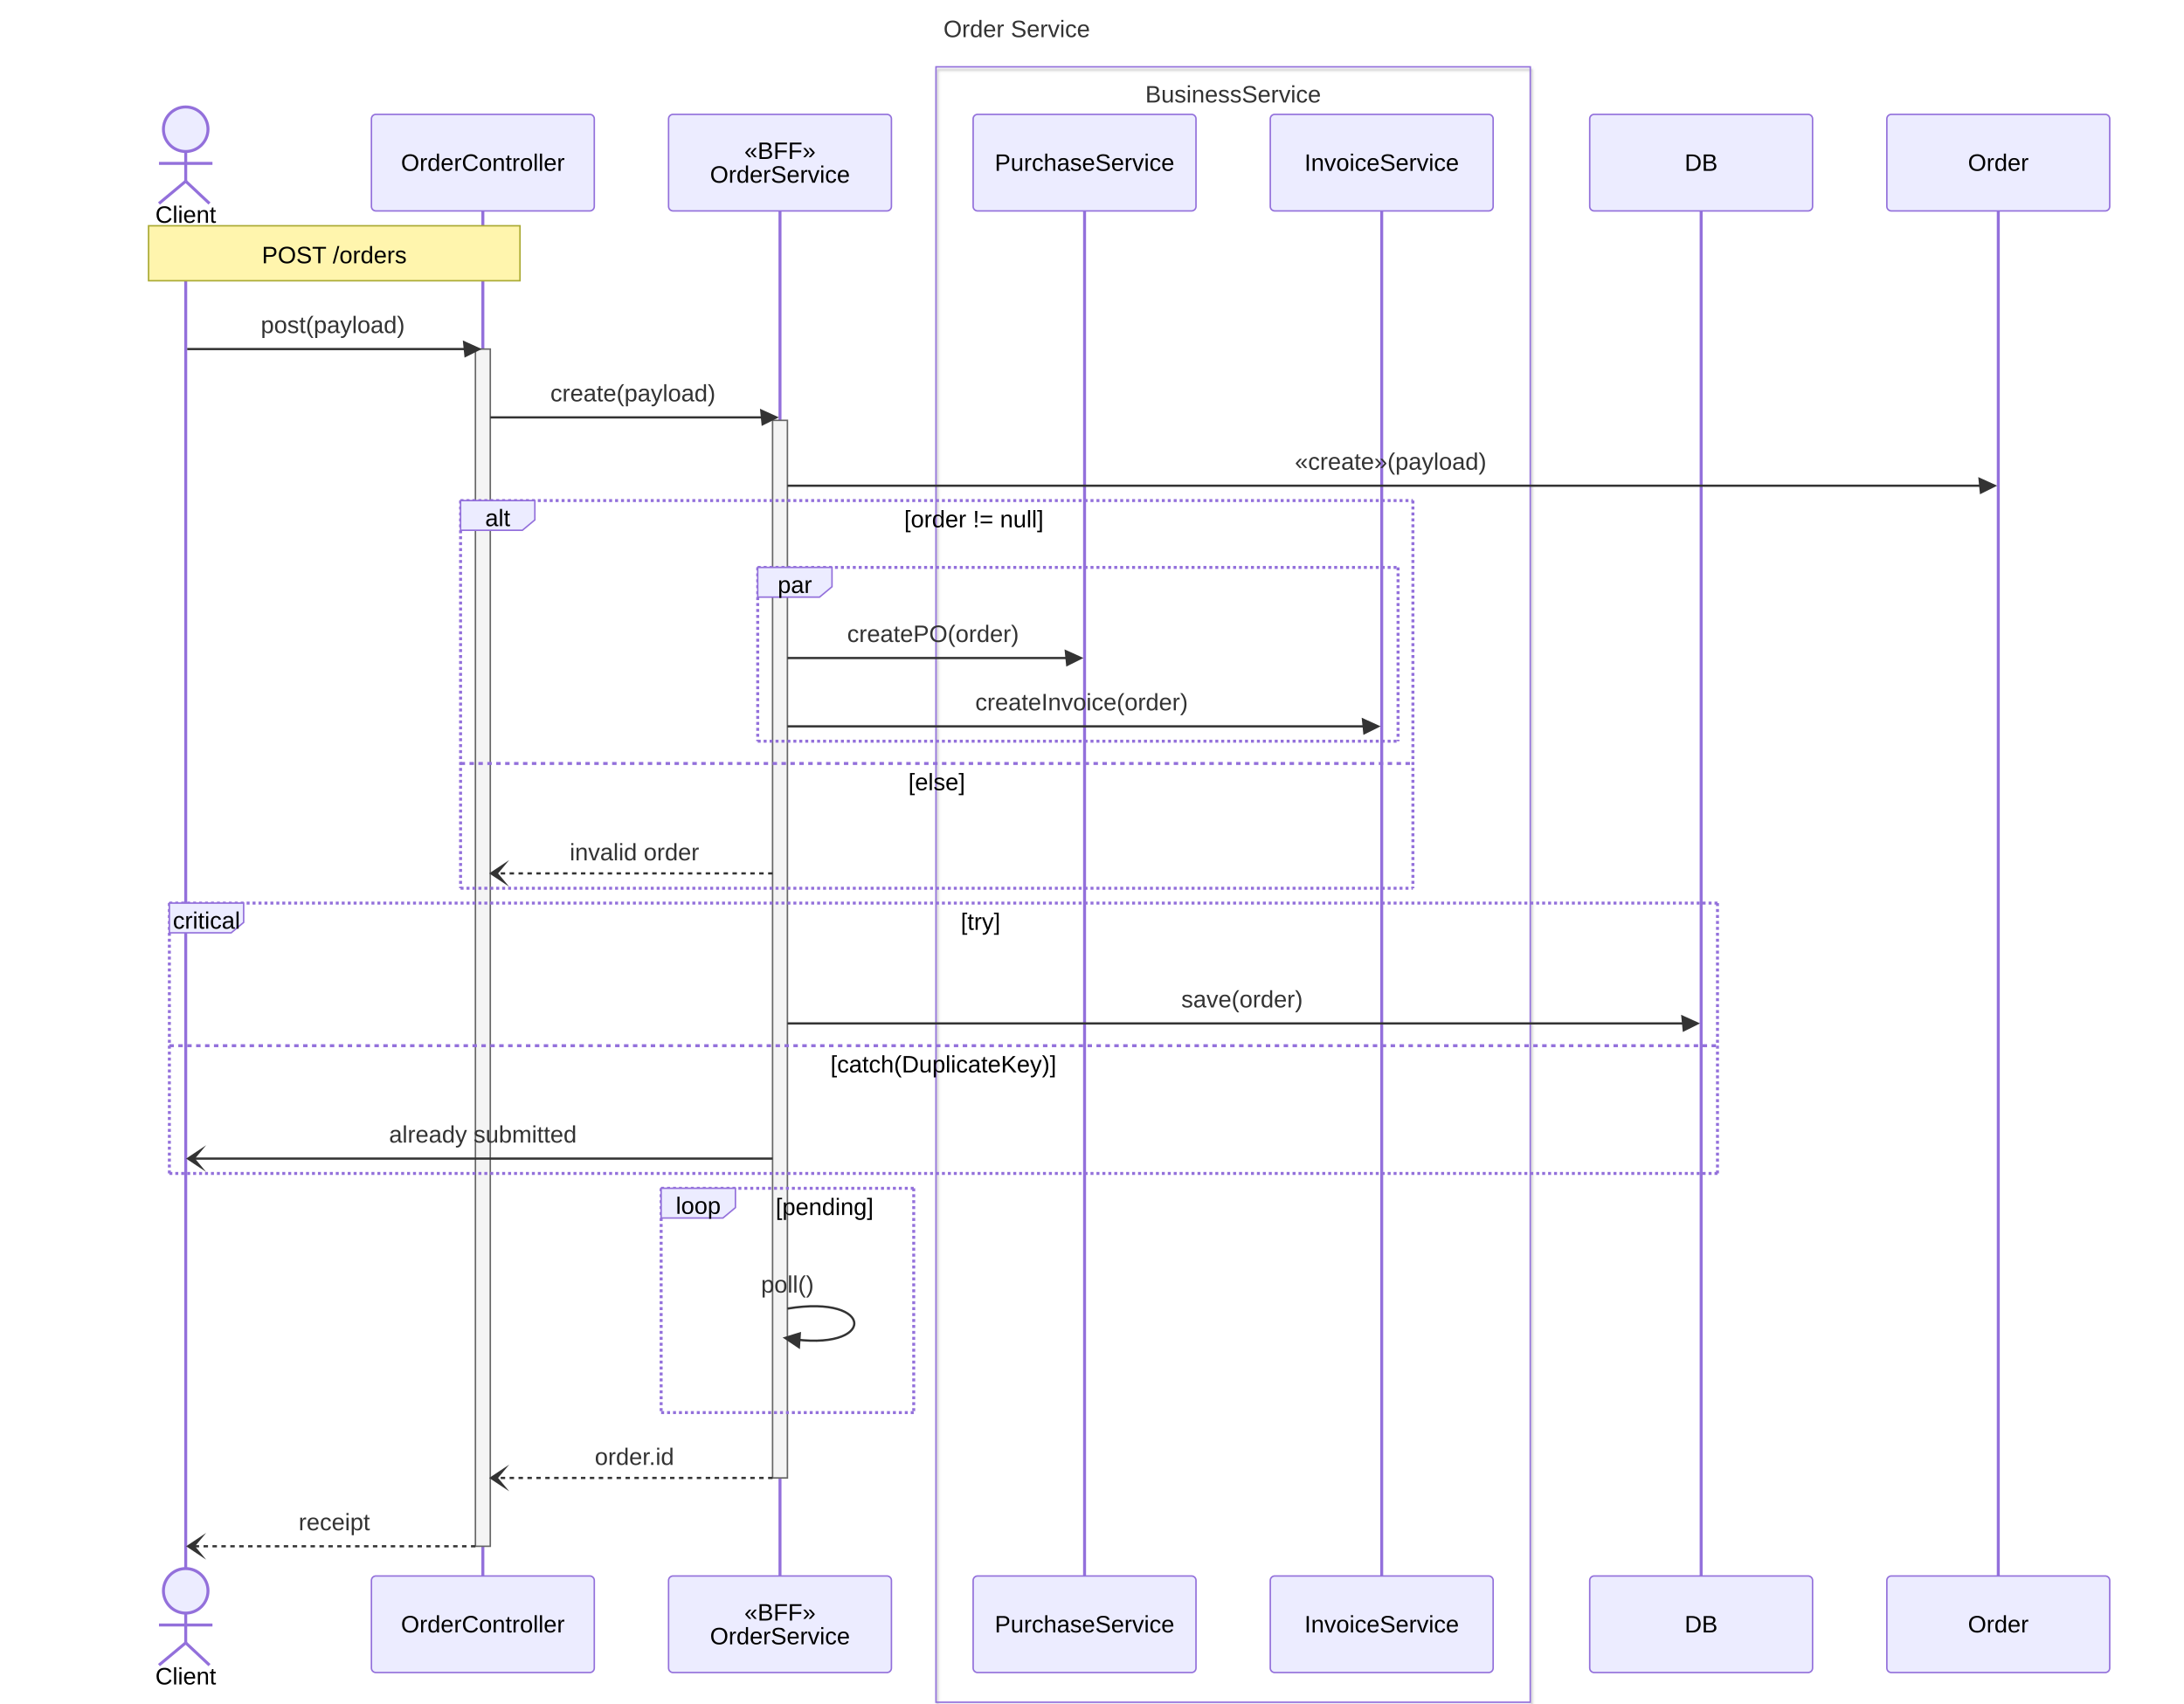
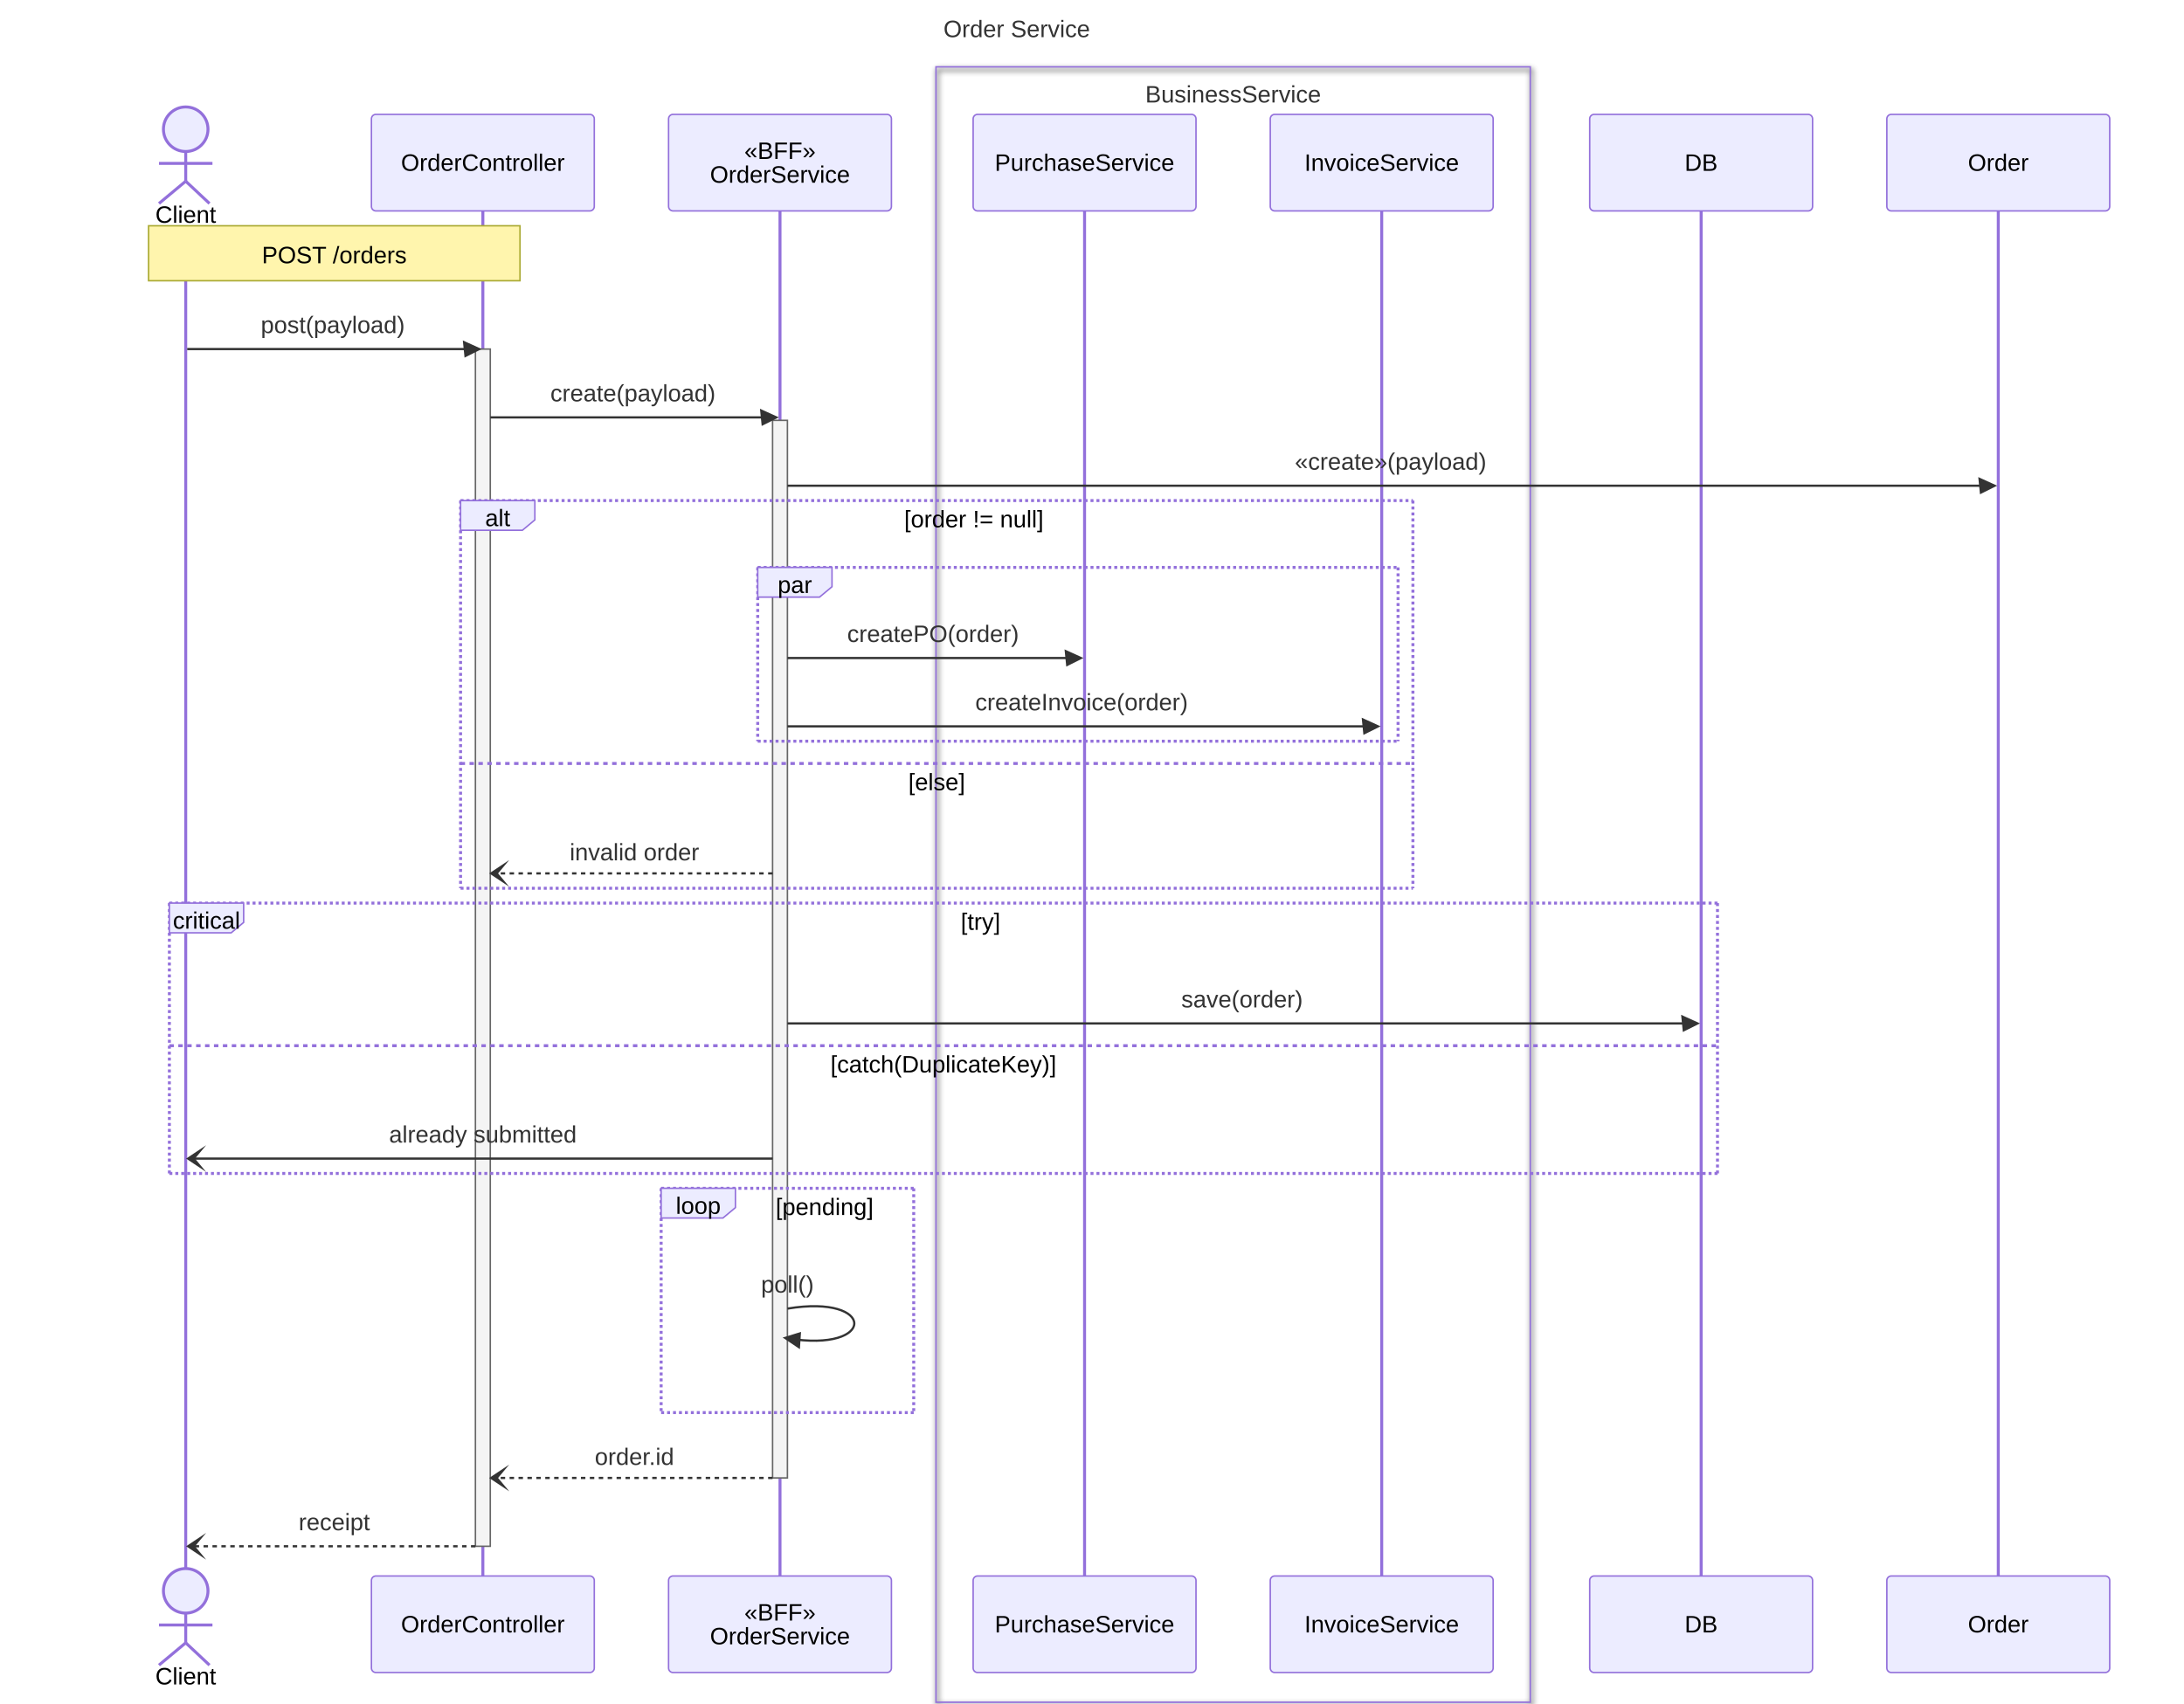
<svg xmlns="http://www.w3.org/2000/svg" id="my-svg" width="100%" class="zenuml" style="max-width: 1470px; background-color: white;" viewBox="-50 -50 1470 1147" role="graphics-document document" aria-roledescription="zenuml">
  <style>#my-svg{font-family:"trebuchet ms", verdana, arial, sans-serif;font-size:16px;}#my-svg text{font-family:"trebuchet ms", verdana, arial, sans-serif;}</style>
  <defs>
-     <filter id="my-svg-shadow-0" x="-50%" y="-50%" width="200%" height="200%">
-       <feDropShadow dx="1" dy="2" stdDeviation="1" flood-color="rgb(185,185,185)" flood-opacity="1" />
+     <filter id="my-svg-shadow-0" filterUnits="userSpaceOnUse" x="-1520" y="-1520" width="4410" height="4087" color-interpolation-filters="sRGB">
+       <feColorMatrix in="SourceAlpha" type="matrix" values="0 0 0 0 0.725 0 0 0 0 0.725 0 0 0 0 0.725 0 0 0 1 0" />
+       <feGaussianBlur stdDeviation="2" />
+       <feOffset dx="1" dy="2" />
+       <feMerge>
+         <feMergeNode />
+         <feMergeNode in="SourceGraphic" />
+       </feMerge>
    </filter>
  </defs>
  <g>
    <g class="lowered">
      <g class="box">
        <rect class="rect" x="580" y="-5" width="400" height="1101" fill="none" stroke="#9370DB" stroke-width="1" filter="url(#my-svg-shadow-0)" />
        <text x="780" y="19" text-anchor="middle" font-size="16" fill="#333">BusinessService</text>
      </g>
      <g class="actor">
        <rect class="actor" x="1220" y="1011" width="150" height="65" rx="3" ry="3" fill="#ECECFF" stroke="#9370DB" stroke-width="1" />
        <text class="actor" x="1295" y="1049" text-anchor="middle" font-size="16" fill="black">Order</text>
      </g>
      <g class="actor">
        <rect class="actor" x="1020" y="1011" width="150" height="65" rx="3" ry="3" fill="#ECECFF" stroke="#9370DB" stroke-width="1" />
        <text class="actor" x="1095" y="1049" text-anchor="middle" font-size="16" fill="black">DB</text>
      </g>
      <g class="actor">
        <rect class="actor" x="805" y="1011" width="150" height="65" rx="3" ry="3" fill="#ECECFF" stroke="#9370DB" stroke-width="1" />
        <text class="actor" x="880" y="1049" text-anchor="middle" font-size="16" fill="black">InvoiceService</text>
      </g>
      <g class="actor">
        <rect class="actor" x="605" y="1011" width="150" height="65" rx="3" ry="3" fill="#ECECFF" stroke="#9370DB" stroke-width="1" />
        <text class="actor" x="680" y="1049" text-anchor="middle" font-size="16" fill="black">PurchaseService</text>
      </g>
      <g class="actor">
        <rect class="actor" x="400" y="1011" width="150" height="65" rx="3" ry="3" fill="#ECECFF" stroke="#9370DB" stroke-width="1" />
        <text class="actor" x="475" y="1041" text-anchor="middle" font-size="16" fill="black">«BFF»</text>
        <text class="actor" x="475" y="1057" text-anchor="middle" font-size="16" fill="black">OrderService</text>
      </g>
      <g class="actor">
        <rect class="actor" x="200" y="1011" width="150" height="65" rx="3" ry="3" fill="#ECECFF" stroke="#9370DB" stroke-width="1" />
        <text class="actor" x="275" y="1049" text-anchor="middle" font-size="16" fill="black">OrderController</text>
      </g>
      <g class="actor">
        <path class="actor-line" d="M1295,92L1295,1011" fill="none" stroke="#9370DB" stroke-width="2" />
        <rect class="actor" x="1220" y="27" width="150" height="65" rx="3" ry="3" fill="#ECECFF" stroke="#9370DB" stroke-width="1" />
        <text class="actor" x="1295" y="65" text-anchor="middle" font-size="16" fill="black">Order</text>
      </g>
      <g class="actor">
        <path class="actor-line" d="M1095,92L1095,1011" fill="none" stroke="#9370DB" stroke-width="2" />
        <rect class="actor" x="1020" y="27" width="150" height="65" rx="3" ry="3" fill="#ECECFF" stroke="#9370DB" stroke-width="1" />
        <text class="actor" x="1095" y="65" text-anchor="middle" font-size="16" fill="black">DB</text>
      </g>
      <g class="actor">
        <path class="actor-line" d="M880,92L880,1011" fill="none" stroke="#9370DB" stroke-width="2" />
        <rect class="actor" x="805" y="27" width="150" height="65" rx="3" ry="3" fill="#ECECFF" stroke="#9370DB" stroke-width="1" />
        <text class="actor" x="880" y="65" text-anchor="middle" font-size="16" fill="black">InvoiceService</text>
      </g>
      <g class="actor">
        <path class="actor-line" d="M680,92L680,1011" fill="none" stroke="#9370DB" stroke-width="2" />
        <rect class="actor" x="605" y="27" width="150" height="65" rx="3" ry="3" fill="#ECECFF" stroke="#9370DB" stroke-width="1" />
        <text class="actor" x="680" y="65" text-anchor="middle" font-size="16" fill="black">PurchaseService</text>
      </g>
      <g class="actor">
        <path class="actor-line" d="M475,92L475,1011" fill="none" stroke="#9370DB" stroke-width="2" />
        <rect class="actor" x="400" y="27" width="150" height="65" rx="3" ry="3" fill="#ECECFF" stroke="#9370DB" stroke-width="1" />
        <text class="actor" x="475" y="57" text-anchor="middle" font-size="16" fill="black">«BFF»</text>
        <text class="actor" x="475" y="73" text-anchor="middle" font-size="16" fill="black">OrderService</text>
      </g>
      <g class="actor">
        <path class="actor-line" d="M275,92L275,1011" fill="none" stroke="#9370DB" stroke-width="2" />
        <rect class="actor" x="200" y="27" width="150" height="65" rx="3" ry="3" fill="#ECECFF" stroke="#9370DB" stroke-width="1" />
        <text class="actor" x="275" y="65" text-anchor="middle" font-size="16" fill="black">OrderController</text>
      </g>
      <g class="actor-lifeline">
        <path class="actor-line" d="M75,107L75,1011" fill="none" stroke="#9370DB" stroke-width="2" />
      </g>
    </g>
    <g class="body">
      <g class="note">
        <rect class="note" x="50" y="102" width="250" height="37" fill="#fff5ad" stroke="#aaaa33" stroke-width="1" />
        <text class="noteText" x="175" y="127.219" text-anchor="middle" font-size="16" fill="black">POST /orders</text>
      </g>
      <g class="activation">
        <rect class="activation0" x="270" y="185" width="10" height="806" fill="#f4f4f4" stroke="#666" stroke-width="1" />
      </g>
      <g class="activation">
        <rect class="activation0" x="470" y="233" width="10" height="712" fill="#f4f4f4" stroke="#666" stroke-width="1" />
      </g>
      <g class="frame">
        <path class="loopLine" d="M460,332L891,332" fill="none" stroke="#9370DB" stroke-width="2" stroke-dasharray="2 2" />
        <path class="loopLine" d="M891,332L891,449" fill="none" stroke="#9370DB" stroke-width="2" stroke-dasharray="2 2" />
        <path class="loopLine" d="M460,449L891,449" fill="none" stroke="#9370DB" stroke-width="2" stroke-dasharray="2 2" />
        <path class="loopLine" d="M460,332L460,449" fill="none" stroke="#9370DB" stroke-width="2" stroke-dasharray="2 2" />
        <path class="labelBox" d="M460,332L510,332L510,345L501.6,352L460,352Z" fill="#ECECFF" stroke="#9370DB" stroke-width="1" />
        <text class="labelText" x="485" y="349.219" text-anchor="middle" font-size="16" fill="black">par</text>
      </g>
      <g class="frame">
        <path class="loopLine" d="M260,287L901,287" fill="none" stroke="#9370DB" stroke-width="2" stroke-dasharray="2 2" />
        <path class="loopLine" d="M901,287L901,548" fill="none" stroke="#9370DB" stroke-width="2" stroke-dasharray="2 2" />
        <path class="loopLine" d="M260,548L901,548" fill="none" stroke="#9370DB" stroke-width="2" stroke-dasharray="2 2" />
        <path class="loopLine" d="M260,287L260,548" fill="none" stroke="#9370DB" stroke-width="2" stroke-dasharray="2 2" />
        <path class="loopLine" d="M260,464L901,464" fill="none" stroke="#9370DB" stroke-width="2" stroke-dasharray="3 3" />
        <path class="labelBox" d="M260,287L310,287L310,300L301.6,307L260,307Z" fill="#ECECFF" stroke="#9370DB" stroke-width="1" />
        <text class="labelText" x="285" y="304.219" text-anchor="middle" font-size="16" fill="black">alt</text>
        <text class="loopText" x="605.5" y="305" text-anchor="middle" font-size="16" fill="black">[order != null]</text>
        <text class="sectionTitle" x="580.5" y="482" text-anchor="middle" font-size="16" fill="black">[else]</text>
      </g>
      <g class="frame">
        <path class="loopLine" d="M64,558L1106,558" fill="none" stroke="#9370DB" stroke-width="2" stroke-dasharray="2 2" />
        <path class="loopLine" d="M1106,558L1106,740" fill="none" stroke="#9370DB" stroke-width="2" stroke-dasharray="2 2" />
        <path class="loopLine" d="M64,740L1106,740" fill="none" stroke="#9370DB" stroke-width="2" stroke-dasharray="2 2" />
        <path class="loopLine" d="M64,558L64,740" fill="none" stroke="#9370DB" stroke-width="2" stroke-dasharray="2 2" />
        <path class="loopLine" d="M64,654L1106,654" fill="none" stroke="#9370DB" stroke-width="2" stroke-dasharray="3 3" />
        <path class="labelBox" d="M64,558L114,558L114,571L105.6,578L64,578Z" fill="#ECECFF" stroke="#9370DB" stroke-width="1" />
        <text class="labelText" x="89" y="575.219" text-anchor="middle" font-size="16" fill="black">critical</text>
        <text class="loopText" x="610" y="576" text-anchor="middle" font-size="16" fill="black">[try]</text>
        <text class="sectionTitle" x="585" y="672" text-anchor="middle" font-size="16" fill="black">[catch(DuplicateKey)]</text>
      </g>
      <g class="frame">
        <path class="loopLine" d="M395,750L565,750" fill="none" stroke="#9370DB" stroke-width="2" stroke-dasharray="2 2" />
        <path class="loopLine" d="M565,750L565,901" fill="none" stroke="#9370DB" stroke-width="2" stroke-dasharray="2 2" />
        <path class="loopLine" d="M395,901L565,901" fill="none" stroke="#9370DB" stroke-width="2" stroke-dasharray="2 2" />
        <path class="loopLine" d="M395,750L395,901" fill="none" stroke="#9370DB" stroke-width="2" stroke-dasharray="2 2" />
        <path class="labelBox" d="M395,750L445,750L445,763L436.6,770L395,770Z" fill="#ECECFF" stroke="#9370DB" stroke-width="1" />
        <text class="labelText" x="420" y="767.219" text-anchor="middle" font-size="16" fill="black">loop</text>
        <text class="loopText" x="505" y="768" text-anchor="middle" font-size="16" fill="black">[pending]</text>
      </g>
      <g class="actor-man">
        <path d="M75,52L75,72" fill="none" stroke="#9370DB" stroke-width="2" />
        <path d="M57,60L93,60" fill="none" stroke="#9370DB" stroke-width="2" />
        <path d="M57,87L75,72" fill="none" stroke="#9370DB" stroke-width="2" />
        <path d="M75,72L91,87" fill="none" stroke="#9370DB" stroke-width="2" />
        <circle cx="75" cy="37" r="15" fill="#ECECFF" stroke="#9370DB" stroke-width="2" />
        <text class="actor" x="75" y="100" text-anchor="middle" font-size="16" fill="black">Client</text>
      </g>
      <g class="message">
        <text class="messageText" x="174" y="174.219" text-anchor="middle" font-size="16" fill="#333">post(payload)</text>
        <path class="messageLine0" d="M76,185L271,185" fill="none" stroke="#333" stroke-width="1.5" />
        <path class="arrowhead" d="M262.1,180L273.1,185L263.1,190Z" fill="#333" stroke="#333" stroke-width="1" />
      </g>
      <g class="message">
        <text class="messageText" x="376" y="220.219" text-anchor="middle" font-size="16" fill="#333">create(payload)</text>
        <path class="messageLine0" d="M280,231L471,231" fill="none" stroke="#333" stroke-width="1.5" />
        <path class="arrowhead" d="M462.1,226L473.1,231L463.1,236Z" fill="#333" stroke="#333" stroke-width="1" />
      </g>
      <g class="message">
        <text class="messageText" x="886" y="266.219" text-anchor="middle" font-size="16" fill="#333">«create»(payload)</text>
        <path class="messageLine0" d="M480,277L1291,277" fill="none" stroke="#333" stroke-width="1.5" />
        <path class="arrowhead" d="M1282.1,272L1293.1,277L1283.1,282Z" fill="#333" stroke="#333" stroke-width="1" />
      </g>
      <g class="message">
        <text class="messageText" x="578" y="382.219" text-anchor="middle" font-size="16" fill="#333">createPO(order)</text>
        <path class="messageLine0" d="M480,393L676,393" fill="none" stroke="#333" stroke-width="1.5" />
        <path class="arrowhead" d="M667.1,388L678.1,393L668.1,398Z" fill="#333" stroke="#333" stroke-width="1" />
      </g>
      <g class="message">
        <text class="messageText" x="678" y="428.219" text-anchor="middle" font-size="16" fill="#333">createInvoice(order)</text>
        <path class="messageLine0" d="M480,439L876,439" fill="none" stroke="#333" stroke-width="1.5" />
        <path class="arrowhead" d="M867.1,434L878.1,439L868.1,444Z" fill="#333" stroke="#333" stroke-width="1" />
      </g>
      <g class="message">
        <text class="messageText" x="377" y="529.219" text-anchor="middle" font-size="16" fill="#333">invalid order</text>
        <path class="messageLine1" d="M470,538L283,538" fill="none" stroke="#333" stroke-width="1.5" stroke-dasharray="3 3" />
        <path d="M279.25,538L292.75,529L285.25,538L292.75,547Z" fill="#333" stroke="none" />
      </g>
      <g class="message">
        <text class="messageText" x="786" y="628.219" text-anchor="middle" font-size="16" fill="#333">save(order)</text>
        <path class="messageLine0" d="M480,639L1091,639" fill="none" stroke="#333" stroke-width="1.5" />
        <path class="arrowhead" d="M1082.1,634L1093.1,639L1083.1,644Z" fill="#333" stroke="#333" stroke-width="1" />
      </g>
      <g class="message">
        <text class="messageText" x="275" y="719.219" text-anchor="middle" font-size="16" fill="#333">already submitted</text>
        <path class="messageLine0" d="M470,730L79,730" fill="none" stroke="#333" stroke-width="1.5" />
        <path d="M75.25,730L88.75,721L81.25,730L88.75,739Z" fill="#333" stroke="none" />
      </g>
      <g class="message">
        <text class="messageText" x="480" y="820.219" text-anchor="middle" font-size="16" fill="#333">poll()</text>
        <path class="messageLine0" d="M480,831C540,821,540,861,480,851" fill="none" stroke="#333" stroke-width="1.5" />
        <path class="arrowhead" d="M487.957,857.395L477.929,850.655L488.615,847.367Z" fill="#333" stroke="#333" stroke-width="1" />
      </g>
      <g class="message">
        <text class="messageText" x="377" y="936.219" text-anchor="middle" font-size="16" fill="#333">order.id</text>
        <path class="messageLine1" d="M470,945L283,945" fill="none" stroke="#333" stroke-width="1.5" stroke-dasharray="3 3" />
        <path d="M279.25,945L292.75,936L285.25,945L292.75,954Z" fill="#333" stroke="none" />
      </g>
      <g class="message">
        <text class="messageText" x="175" y="980.219" text-anchor="middle" font-size="16" fill="#333">receipt</text>
        <path class="messageLine1" d="M270,991L79,991" fill="none" stroke="#333" stroke-width="1.5" stroke-dasharray="3 3" />
        <path d="M75.25,991L88.75,982L81.25,991L88.75,1000Z" fill="#333" stroke="none" />
      </g>
      <g class="actor-man">
        <path d="M75,1036L75,1056" fill="none" stroke="#9370DB" stroke-width="2" />
        <path d="M57,1044L93,1044" fill="none" stroke="#9370DB" stroke-width="2" />
        <path d="M57,1071L75,1056" fill="none" stroke="#9370DB" stroke-width="2" />
        <path d="M75,1056L91,1071" fill="none" stroke="#9370DB" stroke-width="2" />
        <circle cx="75" cy="1021" r="15" fill="#ECECFF" stroke="#9370DB" stroke-width="2" />
        <text class="actor" x="75" y="1084" text-anchor="middle" font-size="16" fill="black">Client</text>
      </g>
    </g>
    <g class="title">
      <text x="585" y="-25" text-anchor="start" font-size="16" fill="#333">Order Service</text>
    </g>
  </g>
</svg>
